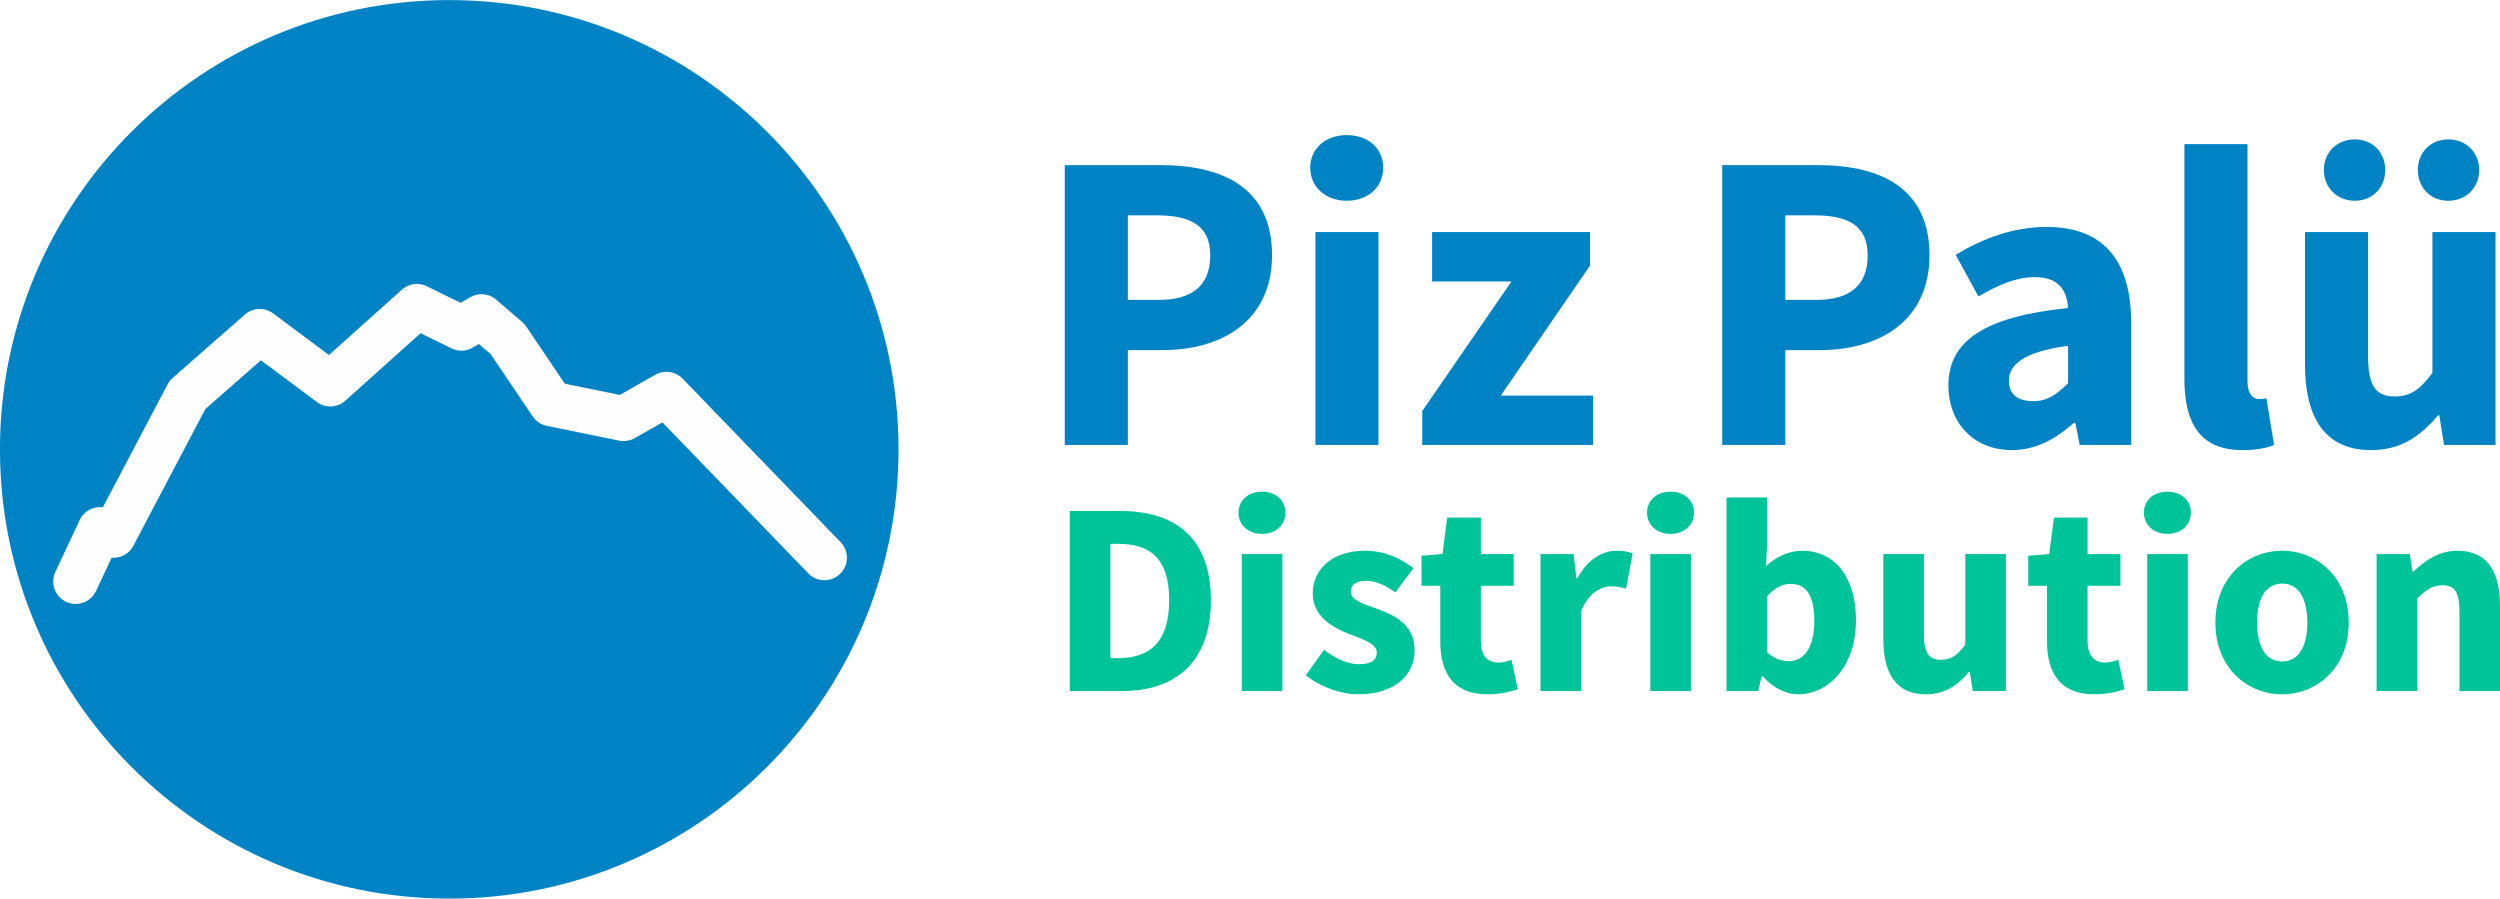
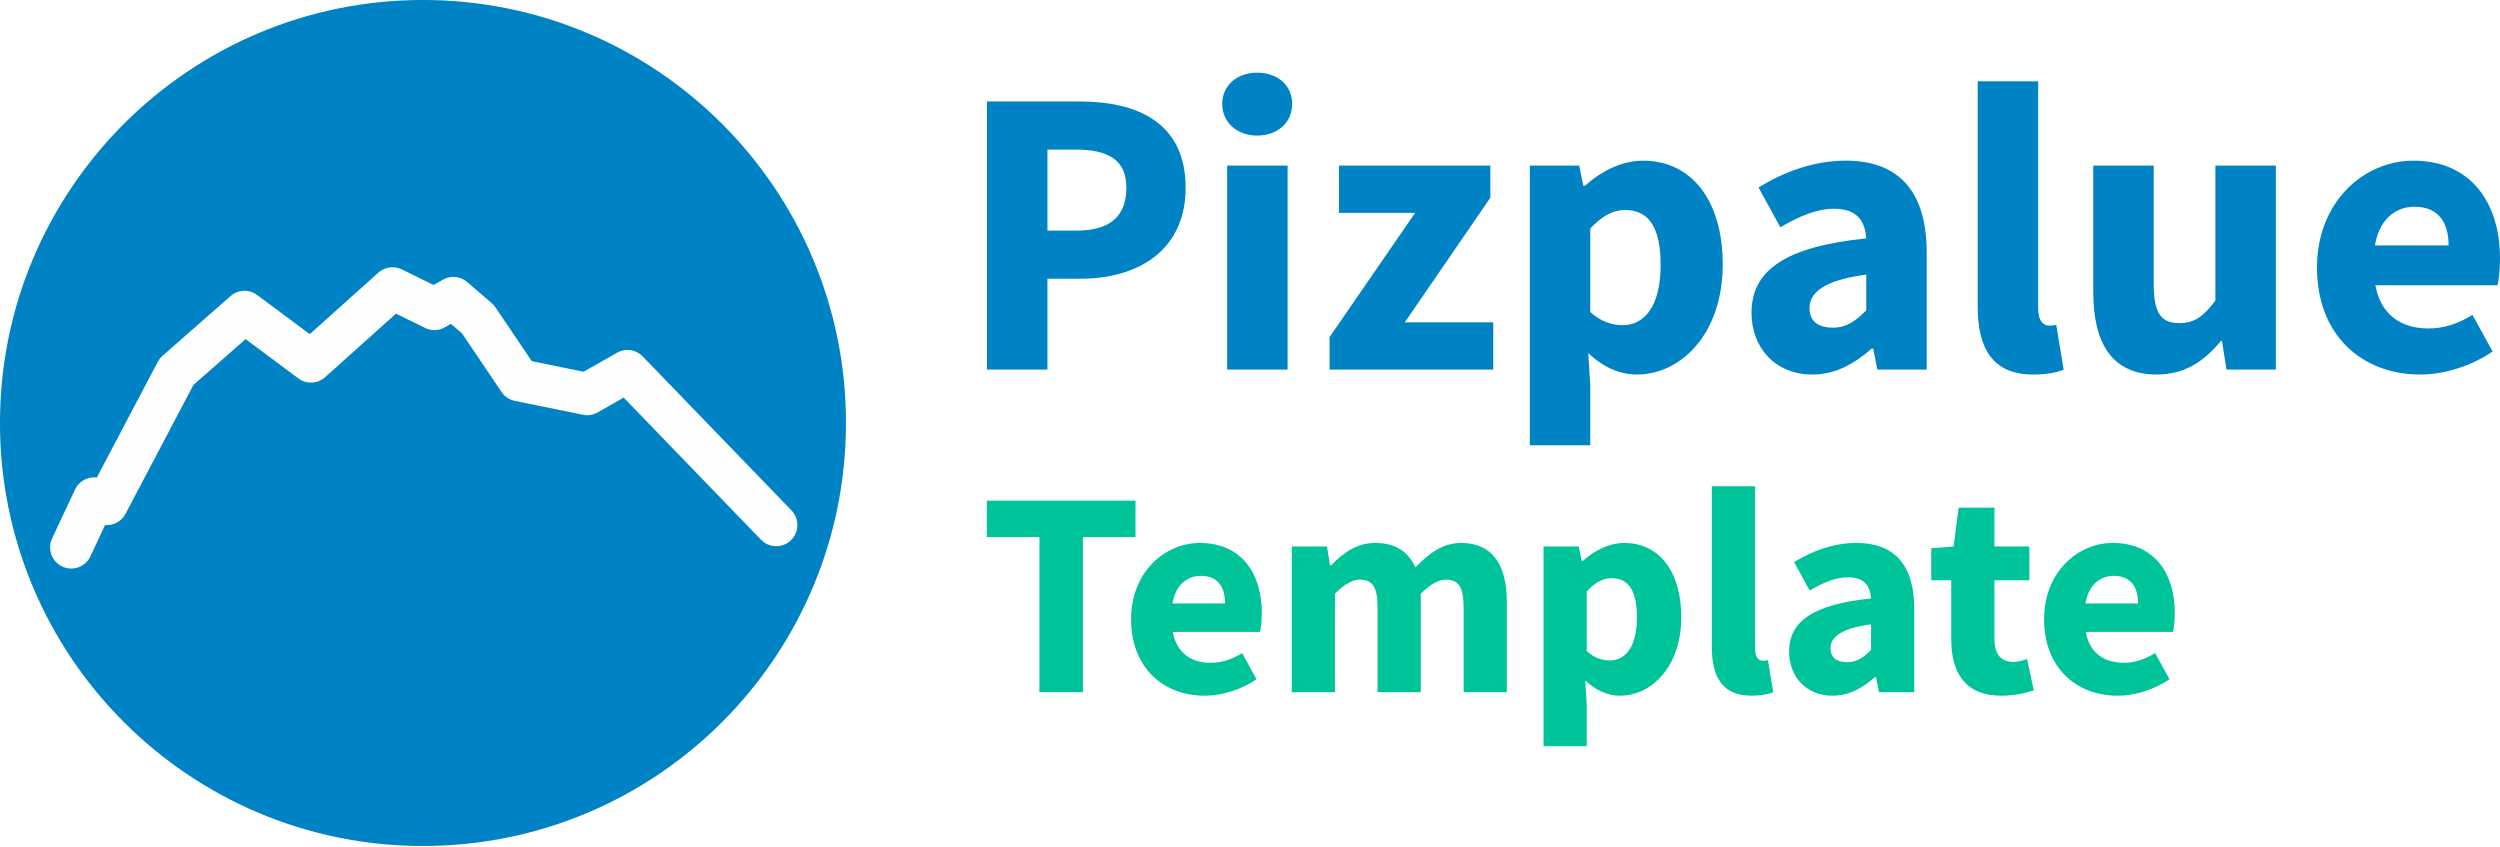
- <svg xmlns="http://www.w3.org/2000/svg" xml:space="preserve" width="1669px" height="600px" version="1.1" style="shape-rendering:geometricPrecision; text-rendering:geometricPrecision; image-rendering:optimizeQuality; fill-rule:evenodd; clip-rule:evenodd" viewBox="0 0 1545.55 555.5">
+ <svg xmlns="http://www.w3.org/2000/svg" xml:space="preserve" width="1773px" height="600px" version="1.1" style="shape-rendering:geometricPrecision; text-rendering:geometricPrecision; image-rendering:optimizeQuality; fill-rule:evenodd; clip-rule:evenodd" viewBox="0 0 1743.83 590.12">
  <defs>
    <style type="text/css">
   
-     .str0 {stroke:#FEFEFE;stroke-width:27.77;stroke-linecap:round;stroke-linejoin:round;stroke-miterlimit:22.926}
+     .str0 {stroke:#FEFEFE;stroke-width:29.5;stroke-linecap:round;stroke-linejoin:round;stroke-miterlimit:22.926}
    .fil1 {fill:none}
    .fil0 {fill:#0083C4}
    .fil2 {fill:#0083C4;fill-rule:nonzero}
    .fil3 {fill:#00C499;fill-rule:nonzero}
   
  </style>
  </defs>
  <g id="Layer_x0020_1">
-     <rect class="fil0" x="-0.02" y="-0.02" width="555.5" height="555.5" rx="287.01" ry="287.01" />
-     <polyline class="fil1 str0" points="46.77,359.43 61.84,327.32 70.15,330.88 115.87,244.07 160.55,204.82 204.19,237.33 257.71,189.36 285.24,202.84 297.71,195.7 313.82,209.58 340.84,249.62 385.52,258.73 412.01,243.67 509.69,344.76 " />
-     <path class="fil2" d="M658.26 275.01l39 0 0 -58.63 21.49 0c36.61,0 67.65,-18.04 67.65,-58.63 0,-41.92 -30.78,-55.72 -68.71,-55.72l-59.43 0 0 172.98zm39 -89.67l0 -52.26 18.04 0c21.22,0 32.9,6.63 32.9,24.67 0,18.04 -10.35,27.59 -31.84,27.59l-19.1 0zm115.94 89.67l39 0 0 -131.59 -39 0 0 131.59zm19.36 -150.96c13.27,0 22.55,-8.49 22.55,-20.42 0,-11.94 -9.28,-20.17 -22.55,-20.17 -13,0 -22.55,8.23 -22.55,20.17 0,11.93 9.55,20.42 22.55,20.42zm46.7 150.96l105.59 0 0 -30.51 -57.04 0 55.18 -80.38 0 -20.7 -97.63 0 0 30.51 49.08 0 -55.18 80.12 0 20.96zm185.45 0l38.99 0 0 -58.63 21.49 0c36.62,0 67.66,-18.04 67.66,-58.63 0,-41.92 -30.78,-55.72 -68.72,-55.72l-59.42 0 0 172.98zm38.99 -89.67l0 -52.26 18.05 0c21.22,0 32.89,6.63 32.89,24.67 0,18.04 -10.34,27.59 -31.83,27.59l-19.11 0zm140.09 92.86c14.85,0 27.06,-6.9 38.2,-16.72l1.06 0 2.65 13.53 31.84 0 0 -75.34c0,-40.33 -18.57,-59.43 -52.26,-59.43 -20.7,0 -39.54,7.16 -56.25,17.24l14.06 25.74c12.74,-7.43 23.61,-11.94 34.76,-11.94 14.32,0 19.89,7.43 20.69,19.1 -52,5.31 -74.02,20.43 -74.02,48.02 0,22.29 15.12,39.8 39.27,39.8zm13.26 -30.25c-9.29,0 -15.12,-3.98 -15.12,-12.47 0,-10.08 9.02,-18.04 36.61,-21.75l0 23.08c-6.9,6.9 -12.73,11.14 -21.49,11.14zm129.2 30.25c8.76,0 15.39,-1.33 19.64,-3.19l-4.78 -28.91c-2.12,0.53 -3.18,0.53 -4.77,0.53 -3.19,0 -6.9,-2.66 -6.9,-10.88l0 -146.72 -39 0 0 145.13c0,26.53 9.02,44.04 35.81,44.04zm79.6 0c18.04,0 30.24,-8.23 41.38,-21.49l0.8 0 2.92 18.3 31.83 0 0 -131.59 -39 0 0 87.02c-7.69,10.35 -13.53,14.59 -23.34,14.59 -11.41,0 -16.45,-6.1 -16.45,-24.94l0 -76.67 -39 0 0 81.72c0,32.89 12.2,53.06 40.86,53.06zm-10.09 -154.15c11.15,0 18.84,-8.22 18.84,-19.1 0,-10.61 -7.69,-18.83 -18.84,-18.83 -11.14,0 -19.1,8.22 -19.1,18.83 0,10.88 7.96,19.1 19.1,19.1zm57.84 0c11.14,0 19.1,-8.22 19.1,-19.1 0,-10.61 -7.96,-18.83 -19.1,-18.83 -11.14,0 -18.84,8.22 -18.84,18.83 0,10.88 7.7,19.1 18.84,19.1z" />
-     <path class="fil3" d="M661.38 427.12l32.77 0c32.59,0 54.44,-17.92 54.44,-56.15 0,-38.23 -21.85,-55.12 -55.81,-55.12l-31.4 0 0 111.27zm25.09 -20.31l0 -70.65 4.78 0c18.94,0 31.57,8.19 31.57,34.81 0,26.62 -12.63,35.84 -31.57,35.84l-4.78 0zm81.23 20.31l25.09 0 0 -84.65 -25.09 0 0 84.65zm12.46 -97.11c8.53,0 14.5,-5.46 14.5,-13.14 0,-7.68 -5.97,-12.97 -14.5,-12.97 -8.36,0 -14.51,5.29 -14.51,12.97 0,7.68 6.15,13.14 14.51,13.14zm59.56 99.16c22.69,0 34.81,-11.95 34.81,-27.31 0,-15.53 -12.12,-21.5 -22.87,-25.43 -8.7,-3.24 -16.55,-5.29 -16.55,-10.75 0,-4.26 3.07,-6.65 9.56,-6.65 5.97,0 11.77,2.73 17.91,7.16l11.27 -15.01c-7.34,-5.46 -16.9,-10.76 -29.87,-10.76 -19.62,0 -32.42,10.76 -32.42,26.46 0,13.99 12.11,20.99 22.35,24.91 8.71,3.42 17.24,5.98 17.24,11.61 0,4.43 -3.24,7.16 -10.75,7.16 -7.17,0 -14.17,-3.07 -21.85,-8.87l-11.26 15.7c8.53,7 21.33,11.78 32.43,11.78zm79.86 0c8.2,0 14.34,-1.71 18.78,-3.08l-3.93 -18.26c-2.22,0.86 -5.29,1.71 -8.02,1.71 -6.66,0 -10.92,-3.92 -10.92,-13.48l0 -33.96 20.31 0 0 -19.63 -20.31 0 0 -22.52 -20.82 0 -2.9 22.52 -12.97 1.03 0 18.6 11.6 0 0 34.3c0,19.63 8.19,32.77 29.18,32.77zm32.77 -2.05l25.09 0 0 -49.15c4.43,-11.43 12.28,-15.53 18.6,-15.53 3.58,0 6.14,0.51 9.21,1.37l4.1 -21.68c-2.39,-1.02 -5.29,-1.71 -10.07,-1.71 -8.7,0 -17.92,5.47 -24.06,16.9l-0.68 0 -1.71 -14.85 -20.48 0 0 84.65zm67.92 0l25.09 0 0 -84.65 -25.09 0 0 84.65zm12.46 -97.11c8.53,0 14.51,-5.46 14.51,-13.14 0,-7.68 -5.98,-12.97 -14.51,-12.97 -8.36,0 -14.51,5.29 -14.51,12.97 0,7.68 6.15,13.14 14.51,13.14zm79.01 99.16c18.26,0 35.67,-16.73 35.67,-45.91 0,-25.94 -12.8,-42.84 -33.28,-42.84 -7.85,0 -15.87,3.59 -22.35,9.39l0.68 -12.97 0 -29.35 -25.09 0 0 119.63 19.63 0 2.05 -9.05 0.68 0c6.65,7.34 14.5,11.1 22.01,11.1zm-5.8 -20.48c-4.27,0 -9.04,-1.37 -13.48,-5.46l0 -34.65c4.78,-5.29 9.39,-7.68 14.51,-7.68 10.06,0 14.67,7.68 14.67,22.87 0,17.41 -7,24.92 -15.7,24.92zm84.65 20.48c11.6,0 19.45,-5.29 26.62,-13.83l0.51 0 1.88 11.78 20.48 0 0 -84.65 -25.09 0 0 55.98c-4.95,6.65 -8.7,9.38 -15.02,9.38 -7.34,0 -10.58,-3.92 -10.58,-16.04l0 -49.32 -25.08 0 0 52.56c0,21.17 7.85,34.14 26.28,34.14zm104.1 0c8.19,0 14.33,-1.71 18.77,-3.08l-3.92 -18.26c-2.22,0.86 -5.3,1.71 -8.03,1.71 -6.65,0 -10.92,-3.92 -10.92,-13.48l0 -33.96 20.31 0 0 -19.63 -20.31 0 0 -22.52 -20.82 0 -2.9 22.52 -12.97 1.03 0 18.6 11.6 0 0 34.3c0,19.63 8.2,32.77 29.19,32.77zm32.76 -2.05l25.09 0 0 -84.65 -25.09 0 0 84.65zm12.46 -97.11c8.53,0 14.51,-5.46 14.51,-13.14 0,-7.68 -5.98,-12.97 -14.51,-12.97 -8.36,0 -14.5,5.29 -14.5,12.97 0,7.68 6.14,13.14 14.5,13.14zm70.99 99.16c21.34,0 41.13,-16.22 41.13,-44.37 0,-28.16 -19.79,-44.38 -41.13,-44.38 -21.5,0 -41.3,16.22 -41.3,44.38 0,28.15 19.8,44.37 41.3,44.37zm0 -20.31c-10.41,0 -15.53,-9.39 -15.53,-24.06 0,-14.68 5.12,-24.07 15.53,-24.07 10.24,0 15.53,9.39 15.53,24.07 0,14.67 -5.29,24.06 -15.53,24.06zm58.37 18.26l25.09 0 0 -57.17c5.46,-5.29 9.38,-8.19 15.7,-8.19 7.16,0 10.41,3.75 10.41,16.04l0 49.32 25.08 0 0 -52.56c0,-21.17 -7.85,-34.14 -26.28,-34.14 -11.43,0 -19.97,5.98 -27.13,12.8l-0.69 0 -1.7 -10.75 -20.48 0 0 84.65z" />
+     <rect class="fil0" x="-0.02" y="-0.02" width="590.12" height="590.12" rx="304.9" ry="304.9" />
+     <polyline class="fil1 str0" points="49.69,381.82 65.69,347.71 74.52,351.5 123.09,259.27 170.56,217.58 216.92,252.11 273.77,201.16 303.02,215.48 316.26,207.9 333.37,222.64 362.07,265.17 409.54,274.86 437.69,258.85 541.45,366.24 " />
+     <path class="fil2" d="M688.46 257.8l42.16 0 0 -63.4 23.24 0c39.59,0 73.15,-19.51 73.15,-63.4 0,-45.32 -33.28,-60.24 -74.3,-60.24l-64.25 0 0 187.04zm42.16 -96.96l0 -56.51 19.51 0c22.95,0 35.57,7.17 35.57,26.67 0,19.51 -11.19,29.84 -34.42,29.84l-20.66 0z" />
+     <path id="1" class="fil2" d="M855.98 257.8l42.17 0 0 -142.29 -42.17 0 0 142.29zm20.94 -163.23c14.35,0 24.39,-9.18 24.39,-22.09 0,-12.9 -10.04,-21.8 -24.39,-21.8 -14.05,0 -24.38,8.9 -24.38,21.8 0,12.91 10.33,22.09 24.38,22.09z" />
+     <polygon id="2" class="fil2" points="927.41,257.8 1041.59,257.8 1041.59,224.81 979.91,224.81 1039.58,137.89 1039.58,115.51 934.01,115.51 934.01,148.5 987.08,148.5 927.41,235.13 " />
+     <path id="3" class="fil2" d="M1067.11 310.58l42.17 0 0 -41.59 -1.43 -22.67c10.04,9.47 21.51,14.92 33.85,14.92 30.69,0 59.95,-28.11 59.95,-76.88 0,-43.89 -21.22,-72.29 -55.65,-72.29 -14.91,0 -29.26,7.46 -40.44,17.5l-1.15 0 -2.87 -14.06 -34.43 0 0 195.07zm64.84 -83.76c-7.18,0 -15.21,-2.3 -22.67,-9.18l0 -58.24c8.32,-8.89 15.78,-12.91 24.39,-12.91 16.92,0 24.67,12.91 24.67,38.44 0,29.26 -11.76,41.89 -26.39,41.89z" />
+     <path id="4" class="fil2" d="M1264.19 261.24c16.06,0 29.26,-7.46 41.31,-18.07l1.15 0 2.87 14.63 34.42 0 0 -81.47c0,-43.61 -20.08,-64.26 -56.51,-64.26 -22.38,0 -42.75,7.75 -60.82,18.65l15.21 27.82c13.76,-8.03 25.53,-12.91 37.57,-12.91 15.49,0 21.52,8.04 22.38,20.66 -56.23,5.74 -80.03,22.09 -80.03,51.92 0,24.1 16.35,43.03 42.45,43.03zm14.34 -32.7c-10.04,0 -16.35,-4.31 -16.35,-13.49 0,-10.9 9.76,-19.5 39.59,-23.52l0 24.96c-7.46,7.46 -13.77,12.05 -23.24,12.05z" />
+     <path id="5" class="fil2" d="M1418.24 261.24c9.46,0 16.63,-1.43 21.22,-3.44l-5.16 -31.27c-2.29,0.57 -3.44,0.57 -5.16,0.57 -3.45,0 -7.46,-2.87 -7.46,-11.76l0 -158.63 -42.17 0 0 156.91c0,28.69 9.75,47.62 38.73,47.62z" />
+     <path id="6" class="fil2" d="M1504.29 261.24c19.51,0 32.71,-8.89 44.76,-23.24l0.86 0 3.15 19.8 34.43 0 0 -142.29 -42.17 0 0 94.09c-8.32,11.19 -14.63,15.78 -25.25,15.78 -12.33,0 -17.78,-6.6 -17.78,-26.96l0 -82.91 -42.17 0 0 88.36c0,35.57 13.19,57.37 44.17,57.37z" />
+     <path id="7" class="fil2" d="M1688.17 261.24c16.93,0 35.86,-6.02 50.49,-16.07l-14.05 -25.53c-10.33,6.32 -20.08,9.47 -30.7,9.47 -18.93,0 -33.28,-9.47 -37,-30.12l85.19 0c0.86,-3.44 1.73,-11.19 1.73,-18.65 0,-38.72 -20.09,-68.27 -60.53,-68.27 -34.14,0 -67.13,28.4 -67.13,74.59 0,47.04 31.27,74.58 72,74.58zm-31.55 -90.08c2.87,-18.07 14.34,-26.96 27.54,-26.96 16.92,0 23.81,11.19 23.81,26.96l-51.35 0z" />
+     <polygon class="fil3" points="725.04,482.81 755.37,482.81 755.37,374.62 792.05,374.62 792.05,349.21 688.37,349.21 688.37,374.62 725.04,374.62 " />
+     <path id="1" class="fil3" d="M840.4 485.27c12.09,0 25.62,-4.31 36.07,-11.48l-10.04 -18.23c-7.38,4.5 -14.35,6.76 -21.93,6.76 -13.52,0 -23.77,-6.76 -26.43,-21.52l60.85 0c0.62,-2.46 1.24,-7.99 1.24,-13.32 0,-27.66 -14.35,-48.76 -43.24,-48.76 -24.38,0 -47.95,20.28 -47.95,53.27 0,33.61 22.34,53.28 51.43,53.28zm-22.54 -64.34c2.05,-12.91 10.25,-19.26 19.68,-19.26 12.08,0 17,7.99 17,19.26l-36.68 0z" />
+     <path id="2" class="fil3" d="M901.05 482.81l30.12 0 0 -68.64c6.36,-6.56 12.3,-9.84 17.22,-9.84 8.6,0 12.5,4.51 12.5,19.26l0 59.22 30.12 0 0 -68.64c6.55,-6.56 12.29,-9.84 17.41,-9.84 8.61,0 12.5,4.51 12.5,19.26l0 59.22 30.12 0 0 -63.11c0,-25.41 -9.83,-40.98 -31.76,-40.98 -13.52,0 -22.95,7.79 -31.96,17.01 -5.12,-10.86 -13.73,-17.01 -28.07,-17.01 -13.32,0 -22.34,7.17 -30.74,15.57l-0.82 0 -2.05 -13.11 -24.59 0 0 101.63z" />
+     <path id="3" class="fil3" d="M1076.66 520.51l30.12 0 0 -29.71 -1.03 -16.19c7.17,6.76 15.37,10.66 24.18,10.66 21.93,0 42.82,-20.08 42.82,-54.92 0,-31.35 -15.16,-51.63 -39.75,-51.63 -10.65,0 -20.9,5.33 -28.89,12.5l-0.82 0 -2.05 -10.04 -24.58 0 0 139.33zm46.3 -59.83c-5.12,0 -10.86,-1.64 -16.18,-6.56l0 -41.59c5.94,-6.35 11.27,-9.22 17.41,-9.22 12.09,0 17.62,9.22 17.62,27.45 0,20.9 -8.4,29.92 -18.85,29.92z" />
+     <path id="4" class="fil3" d="M1221.73 485.27c6.76,0 11.88,-1.03 15.16,-2.46l-3.69 -22.34c-1.64,0.41 -2.46,0.41 -3.69,0.41 -2.46,0 -5.33,-2.04 -5.33,-8.4l0 -113.31 -30.12 0 0 112.08c0,20.49 6.97,34.02 27.67,34.02z" />
+     <path id="5" class="fil3" d="M1278.28 485.27c11.47,0 20.9,-5.33 29.5,-12.91l0.82 0 2.05 10.45 24.59 0 0 -58.19c0,-31.15 -14.34,-45.9 -40.36,-45.9 -15.99,0 -30.54,5.53 -43.44,13.32l10.86 19.87c9.83,-5.73 18.23,-9.22 26.84,-9.22 11.06,0 15.37,5.74 15.98,14.75 -40.16,4.1 -57.17,15.78 -57.17,37.09 0,17.21 11.68,30.74 30.33,30.74zm10.24 -23.36c-7.17,0 -11.68,-3.07 -11.68,-9.63 0,-7.79 6.97,-13.94 28.28,-16.8l0 17.82c-5.33,5.33 -9.83,8.61 -16.6,8.61z" />
+     <path id="6" class="fil3" d="M1396.1 485.27c9.83,0 17.21,-2.05 22.54,-3.69l-4.72 -21.93c-2.66,1.03 -6.35,2.05 -9.63,2.05 -7.99,0 -13.11,-4.71 -13.11,-16.18l0 -40.78 24.38 0 0 -23.56 -24.38 0 0 -27.05 -25 0 -3.48 27.05 -15.57 1.23 0 22.33 13.93 0 0 41.19c0,23.56 9.83,39.34 35.04,39.34z" />
+     <path id="7" class="fil3" d="M1477.24 485.27c12.09,0 25.61,-4.31 36.06,-11.48l-10.04 -18.23c-7.38,4.5 -14.34,6.76 -21.92,6.76 -13.53,0 -23.77,-6.76 -26.44,-21.52l60.86 0c0.61,-2.46 1.23,-7.99 1.23,-13.32 0,-27.66 -14.34,-48.76 -43.24,-48.76 -24.38,0 -47.94,20.28 -47.94,53.27 0,33.61 22.33,53.28 51.43,53.28zm-22.54 -64.34c2.05,-12.91 10.24,-19.26 19.67,-19.26 12.09,0 17.01,7.99 17.01,19.26l-36.68 0z" />
  </g>
</svg>
